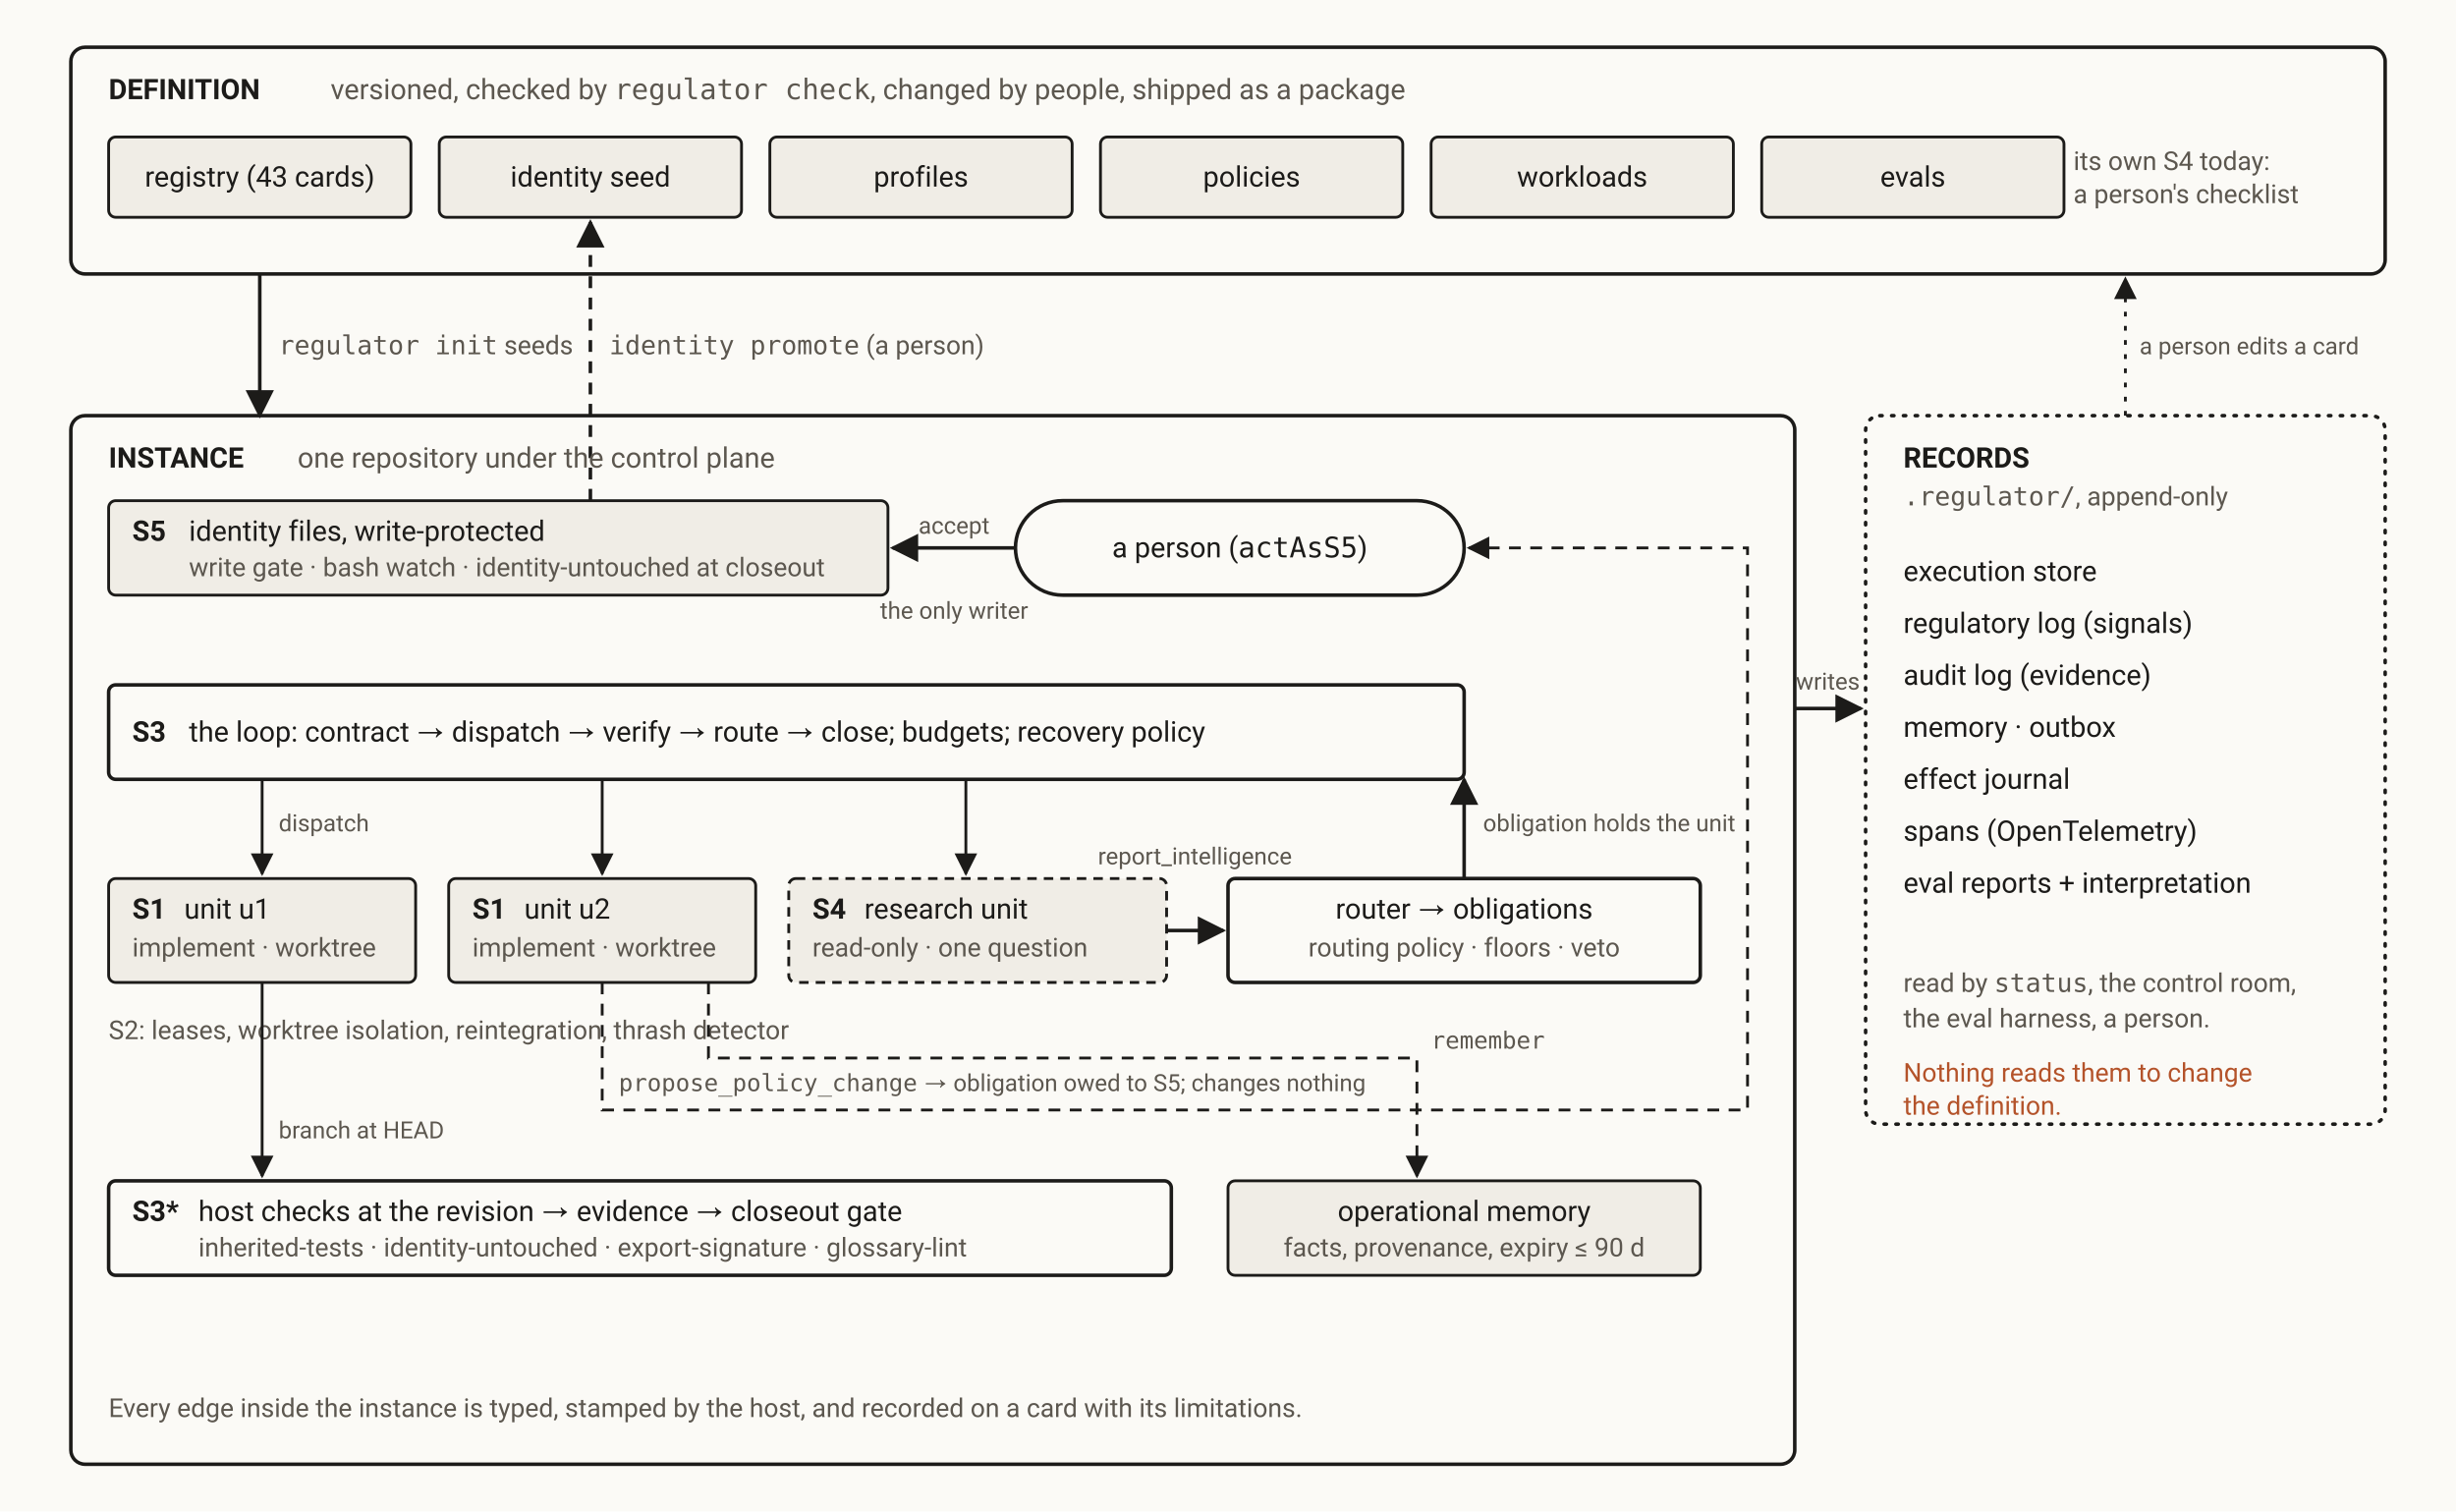
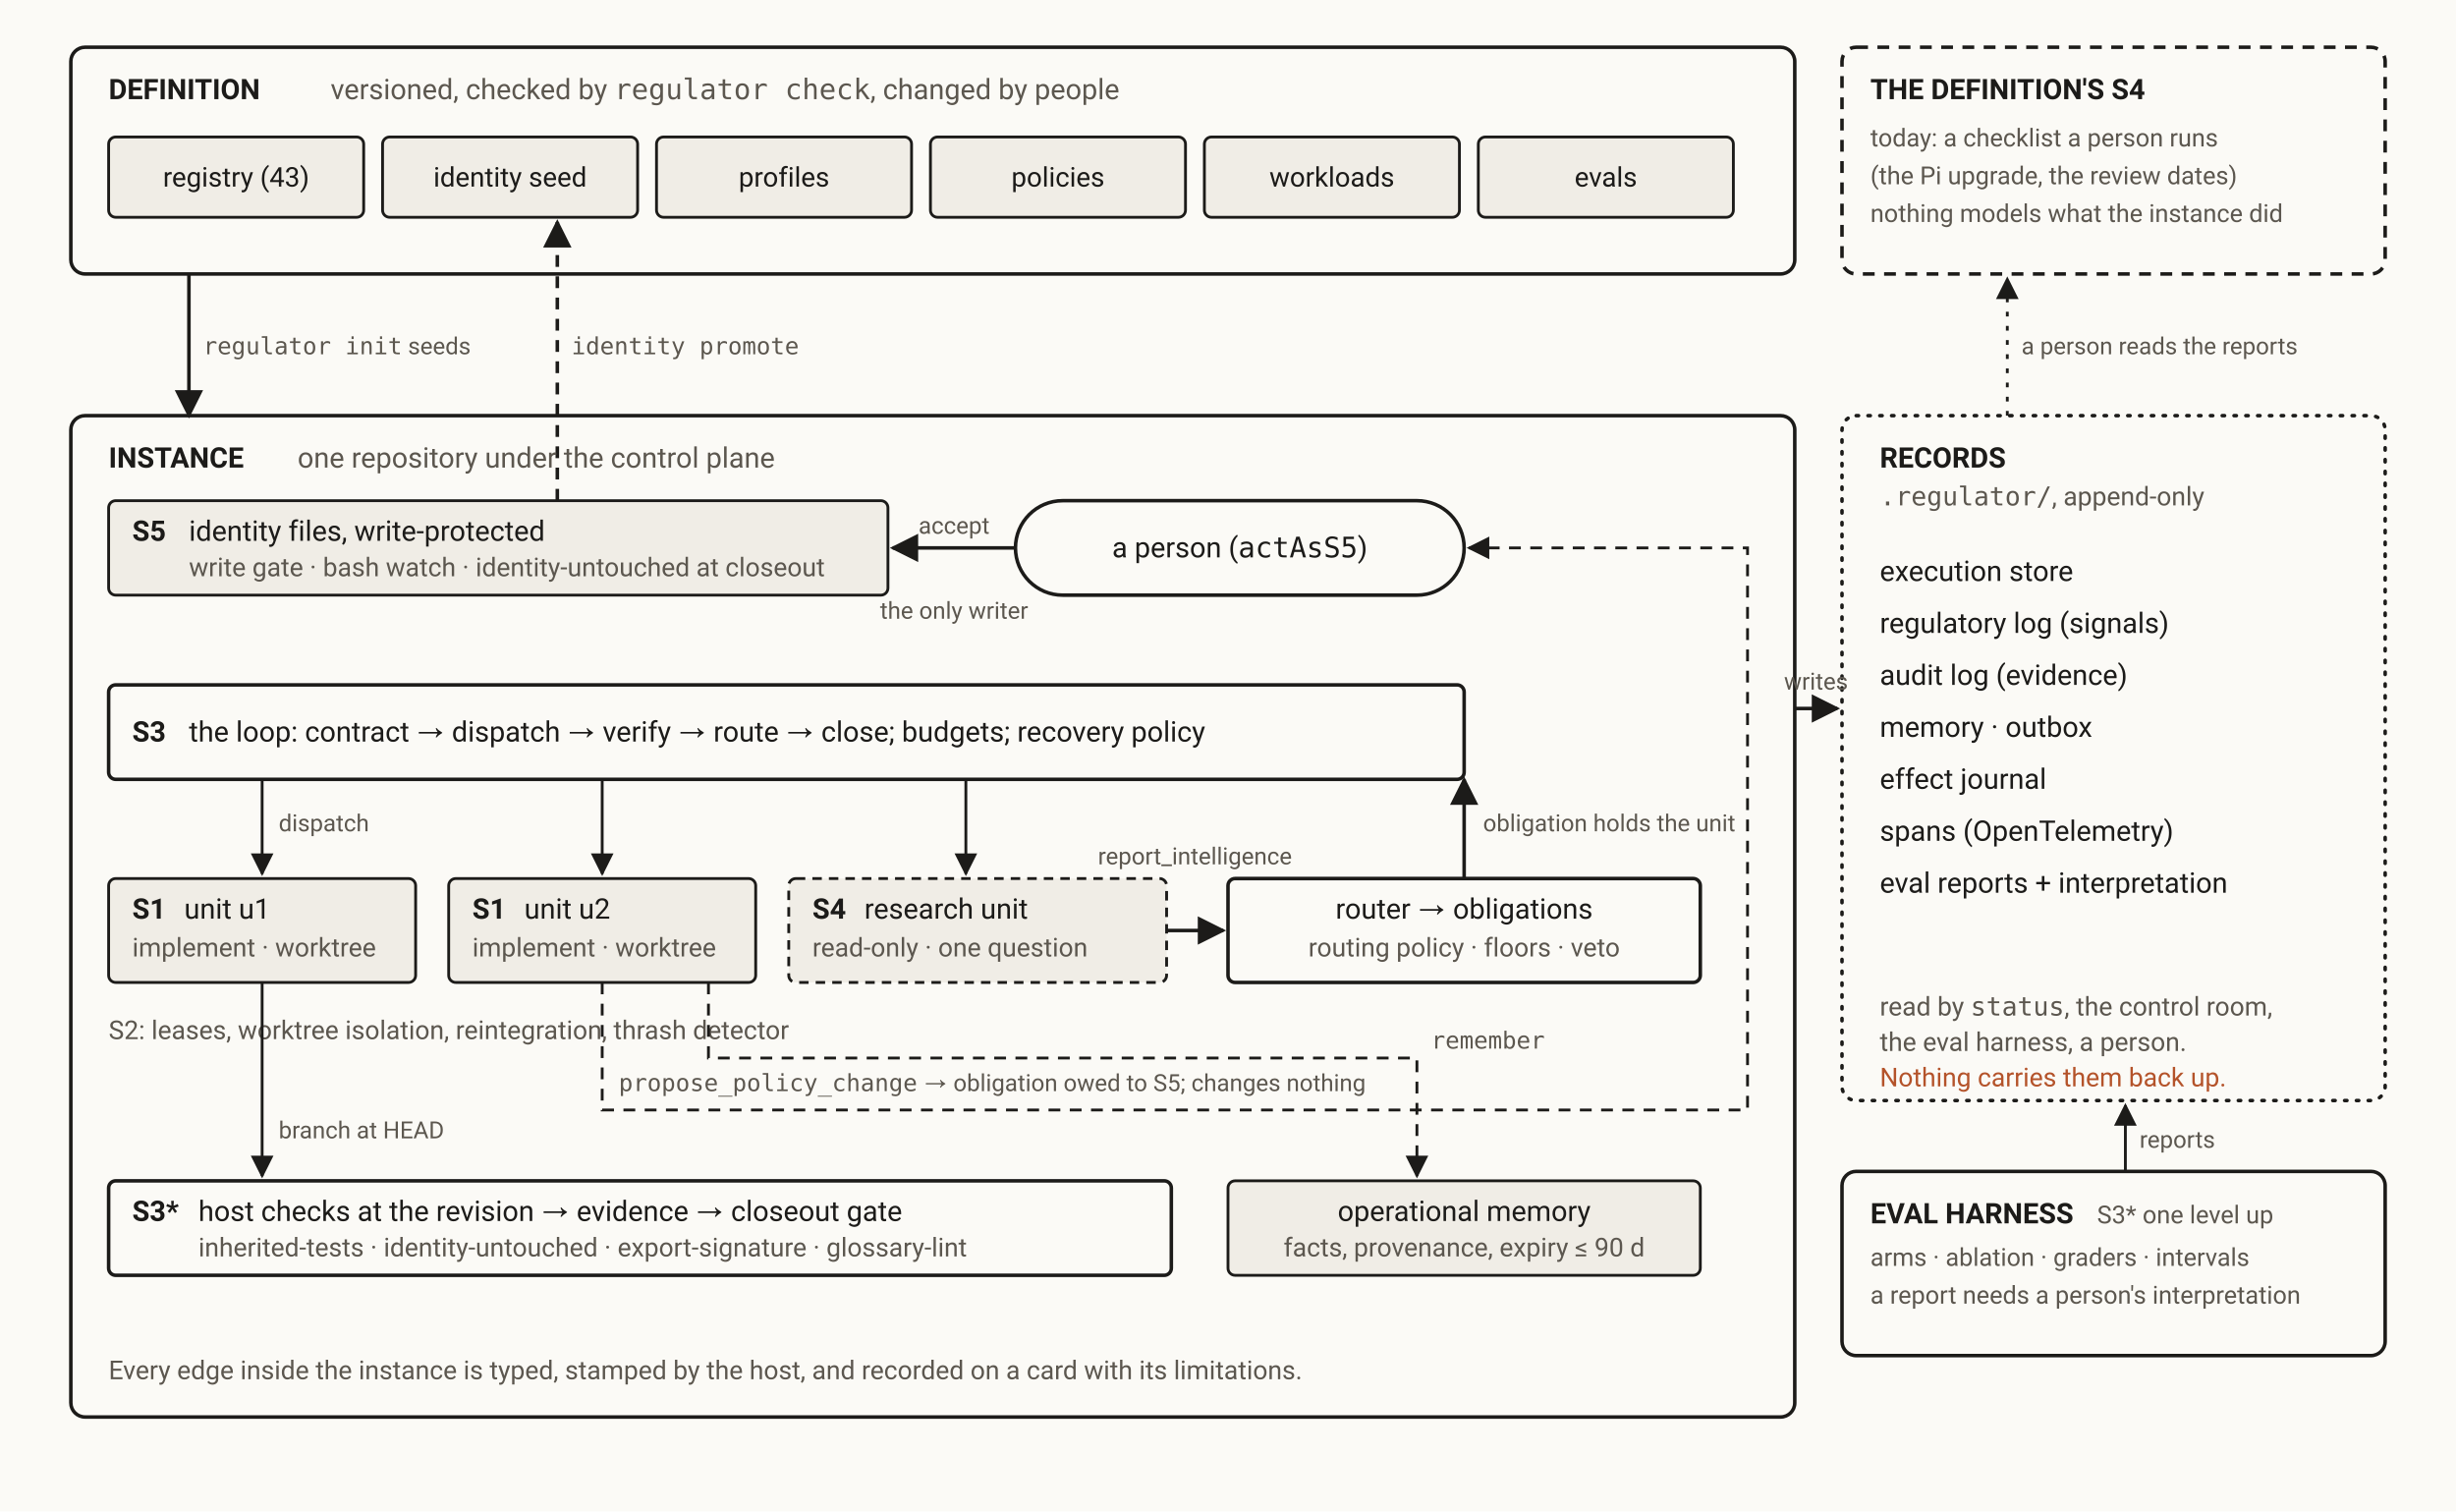
- <svg xmlns="http://www.w3.org/2000/svg" width="1040" height="640" color="#1c1b19" font-family="ui-sans-serif,system-ui,-apple-system,'Segoe UI',Roboto,Helvetica,Arial,sans-serif" viewBox="0 0 1040 640" role="img" aria-labelledby="title">
+ <svg xmlns="http://www.w3.org/2000/svg" width="1040" height="640" viewBox="0 0 1040 640" role="img" aria-labelledby="title" color="#1c1b19" font-family="ui-sans-serif,system-ui,-apple-system,'Segoe UI',Roboto,Helvetica,Arial,sans-serif">
  <rect fill="#fbfaf6" x="0" y="0" width="1040" height="640" />
  <defs>
-     <marker id="before-arrow" viewBox="0 0 10 10" refX="9" refY="5" markerWidth="8" markerHeight="8" orient="auto-start-reverse">
+     <marker id="b-arrow" viewBox="0 0 10 10" refX="9" refY="5" markerWidth="8" markerHeight="8" orient="auto-start-reverse">
      <path d="M0 0L10 5L0 10z" fill="currentColor" />
    </marker>
  </defs>
  <g font-size="12" fill="currentColor" stroke="currentColor">
-     <rect x="30" y="20" width="980" height="96" rx="6" fill="none" stroke-width="1.5" />
+     <rect x="30" y="20" width="730" height="96" rx="6" fill="none" stroke-width="1.5" />
    <text x="46" y="42" font-weight="600" stroke="none">DEFINITION</text>
-     <text x="140" y="42" stroke="none" fill="#5c574f">versioned, checked by <tspan font-family="ui-monospace,SFMono-Regular,Menlo,Consolas,monospace">regulator check</tspan>, changed by people, shipped as a package</text>
-     <g stroke-width="1.2">
-       <rect x="46" y="58" width="128" height="34" rx="3" fill="#f0ede6" />
-       <rect x="186" y="58" width="128" height="34" rx="3" fill="#f0ede6" />
-       <rect x="326" y="58" width="128" height="34" rx="3" fill="#f0ede6" />
-       <rect x="466" y="58" width="128" height="34" rx="3" fill="#f0ede6" />
-       <rect x="606" y="58" width="128" height="34" rx="3" fill="#f0ede6" />
-       <rect x="746" y="58" width="128" height="34" rx="3" fill="#f0ede6" />
-     </g>
-     <g stroke="none" text-anchor="middle">
-       <text x="110" y="79">registry (43 cards)</text>
-       <text x="250" y="79">identity seed</text>
-       <text x="390" y="79">profiles</text>
-       <text x="530" y="79">policies</text>
-       <text x="670" y="79">workloads</text>
-       <text x="810" y="79">evals</text>
-     </g>
-     <text x="878" y="72" stroke="none" font-size="11" fill="#5c574f">its own S4 today:</text>
-     <text x="878" y="86" stroke="none" font-size="11" fill="#5c574f">a person's checklist</text>
-     <line x1="110" y1="116" x2="110" y2="176" stroke-width="1.5" marker-end="url(#before-arrow)" />
-     <text x="118" y="150" stroke="none" font-size="11" fill="#5c574f">
+     <text x="140" y="42" stroke="none" fill="#5c574f">versioned, checked by <tspan font-family="ui-monospace,SFMono-Regular,Menlo,Consolas,monospace">regulator check</tspan>, changed by people</text>
+     <rect x="46" y="58" width="108" height="34" rx="3" fill="#f0ede6" stroke-width="1.2" />
+     <text x="100" y="79" stroke="none" text-anchor="middle" font-size="11.5">registry (43)</text>
+     <rect x="162" y="58" width="108" height="34" rx="3" fill="#f0ede6" stroke-width="1.2" />
+     <text x="216" y="79" stroke="none" text-anchor="middle" font-size="11.5">identity seed</text>
+     <rect x="278" y="58" width="108" height="34" rx="3" fill="#f0ede6" stroke-width="1.2" />
+     <text x="332" y="79" stroke="none" text-anchor="middle" font-size="11.5">profiles</text>
+     <rect x="394" y="58" width="108" height="34" rx="3" fill="#f0ede6" stroke-width="1.2" />
+     <text x="448" y="79" stroke="none" text-anchor="middle" font-size="11.5">policies</text>
+     <rect x="510" y="58" width="108" height="34" rx="3" fill="#f0ede6" stroke-width="1.2" />
+     <text x="564" y="79" stroke="none" text-anchor="middle" font-size="11.5">workloads</text>
+     <rect x="626" y="58" width="108" height="34" rx="3" fill="#f0ede6" stroke-width="1.2" />
+     <text x="680" y="79" stroke="none" text-anchor="middle" font-size="11.5">evals</text>
+     <rect x="780" y="20" width="230" height="96" rx="6" fill="none" stroke-width="1.5" stroke-dasharray="5 4" />
+     <text x="792" y="42" font-weight="600" stroke="none">THE DEFINITION'S S4</text>
+     <text x="792" y="62" stroke="none" font-size="10.5" fill="#5c574f">today: a checklist a person runs</text>
+     <text x="792" y="78" stroke="none" font-size="10.5" fill="#5c574f">(the Pi upgrade, the review dates)</text>
+     <text x="792" y="94" stroke="none" font-size="10.5" fill="#5c574f">nothing models what the instance did</text>
+     <line x1="80" y1="116" x2="80" y2="176" stroke-width="1.5" marker-end="url(#b-arrow)" />
+     <text x="86" y="150" stroke="none" font-size="10" fill="#5c574f">
      <tspan font-family="ui-monospace,SFMono-Regular,Menlo,Consolas,monospace">regulator init</tspan> seeds</text>
-     <line x1="250" y1="212" x2="250" y2="94" stroke-width="1.5" stroke-dasharray="5 4" marker-end="url(#before-arrow)" />
-     <text x="258" y="150" stroke="none" font-size="11" fill="#5c574f">
-       <tspan font-family="ui-monospace,SFMono-Regular,Menlo,Consolas,monospace">identity promote</tspan> (a person)</text>
-     <rect x="30" y="176" width="730" height="444" rx="6" fill="none" stroke-width="1.5" />
+     <line x1="236" y1="212" x2="236" y2="94" stroke-width="1.5" stroke-dasharray="5 4" marker-end="url(#b-arrow)" />
+     <text x="242" y="150" stroke="none" font-size="10" fill="#5c574f">
+       <tspan font-family="ui-monospace,SFMono-Regular,Menlo,Consolas,monospace">identity promote</tspan>
+     </text>
+     <rect x="30" y="176" width="730" height="424" rx="6" fill="none" stroke-width="1.5" />
    <text x="46" y="198" font-weight="600" stroke="none">INSTANCE</text>
    <text x="126" y="198" stroke="none" fill="#5c574f">one repository under the control plane</text>
    <rect x="46" y="212" width="330" height="40" rx="3" fill="#f0ede6" stroke-width="1.2" />
    <text x="56" y="229" stroke="none" font-weight="600">S5</text>
    <text x="80" y="229" stroke="none">identity files, write-protected</text>
    <text x="80" y="244" stroke="none" font-size="11" fill="#5c574f">write gate · bash watch · identity-untouched at closeout</text>
    <rect x="430" y="212" width="190" height="40" rx="20" fill="none" stroke-width="1.5" />
    <text x="525" y="236" stroke="none" text-anchor="middle">a person (<tspan font-family="ui-monospace,SFMono-Regular,Menlo,Consolas,monospace">actAsS5</tspan>)</text>
-     <line x1="430" y1="232" x2="378" y2="232" stroke-width="1.5" marker-end="url(#before-arrow)" />
+     <line x1="430" y1="232" x2="378" y2="232" stroke-width="1.5" marker-end="url(#b-arrow)" />
    <text x="404" y="226" stroke="none" font-size="10" text-anchor="middle" fill="#5c574f">accept</text>
    <text x="404" y="262" stroke="none" font-size="10" text-anchor="middle" fill="#5c574f">the only writer</text>
    <rect x="46" y="290" width="574" height="40" rx="3" fill="none" stroke-width="1.5" />
    <text x="56" y="314" stroke="none" font-weight="600">S3</text>
    <text x="80" y="314" stroke="none">the loop: contract → dispatch → verify → route → close; budgets; recovery policy</text>
-     <g stroke-width="1.2">
-       <rect x="46" y="372" width="130" height="44" rx="3" fill="#f0ede6" />
-       <rect x="190" y="372" width="130" height="44" rx="3" fill="#f0ede6" />
-       <rect x="334" y="372" width="160" height="44" rx="3" fill="#f0ede6" stroke-dasharray="4 3" />
-     </g>
-     <g stroke="none">
-       <text x="56" y="389" font-weight="600">S1</text>
-       <text x="78" y="389">unit u1</text>
-       <text x="56" y="405" font-size="11" fill="#5c574f">implement · worktree</text>
-       <text x="200" y="389" font-weight="600">S1</text>
-       <text x="222" y="389">unit u2</text>
-       <text x="200" y="405" font-size="11" fill="#5c574f">implement · worktree</text>
-       <text x="344" y="389" font-weight="600">S4</text>
-       <text x="366" y="389">research unit</text>
-       <text x="344" y="405" font-size="11" fill="#5c574f">read-only · one question</text>
-     </g>
+     <rect x="46" y="372" width="130" height="44" rx="3" fill="#f0ede6" stroke-width="1.2" />
+     <rect x="190" y="372" width="130" height="44" rx="3" fill="#f0ede6" stroke-width="1.2" />
+     <rect x="334" y="372" width="160" height="44" rx="3" fill="#f0ede6" stroke-width="1.2" stroke-dasharray="4 3" />
+     <text x="56" y="389" stroke="none" font-weight="600">S1</text>
+     <text x="78" y="389" stroke="none">unit u1</text>
+     <text x="56" y="405" stroke="none" font-size="11" fill="#5c574f">implement · worktree</text>
+     <text x="200" y="389" stroke="none" font-weight="600">S1</text>
+     <text x="222" y="389" stroke="none">unit u2</text>
+     <text x="200" y="405" stroke="none" font-size="11" fill="#5c574f">implement · worktree</text>
+     <text x="344" y="389" stroke="none" font-weight="600">S4</text>
+     <text x="366" y="389" stroke="none">research unit</text>
+     <text x="344" y="405" stroke="none" font-size="11" fill="#5c574f">read-only · one question</text>
    <text x="46" y="440" stroke="none" font-size="11" fill="#5c574f">S2: leases, worktree isolation, reintegration, thrash detector</text>
-     <line x1="111" y1="330" x2="111" y2="370" stroke-width="1.2" marker-end="url(#before-arrow)" />
-     <line x1="255" y1="330" x2="255" y2="370" stroke-width="1.2" marker-end="url(#before-arrow)" />
-     <line x1="409" y1="330" x2="409" y2="370" stroke-width="1.2" marker-end="url(#before-arrow)" />
+     <line x1="111" y1="330" x2="111" y2="370" stroke-width="1.2" marker-end="url(#b-arrow)" />
+     <line x1="255" y1="330" x2="255" y2="370" stroke-width="1.2" marker-end="url(#b-arrow)" />
+     <line x1="409" y1="330" x2="409" y2="370" stroke-width="1.2" marker-end="url(#b-arrow)" />
    <text x="118" y="352" stroke="none" font-size="10" fill="#5c574f">dispatch</text>
    <rect x="520" y="372" width="200" height="44" rx="3" fill="none" stroke-width="1.5" />
    <text x="620" y="389" stroke="none" text-anchor="middle">router → obligations</text>
    <text x="620" y="405" stroke="none" text-anchor="middle" font-size="11" fill="#5c574f">routing policy · floors · veto</text>
-     <line x1="494" y1="394" x2="518" y2="394" stroke-width="1.5" marker-end="url(#before-arrow)" />
+     <line x1="494" y1="394" x2="518" y2="394" stroke-width="1.5" marker-end="url(#b-arrow)" />
    <text x="506" y="366" stroke="none" font-size="10" text-anchor="middle" fill="#5c574f">report_intelligence</text>
-     <path d="M 620 372 L 620 330" stroke-width="1.5" marker-end="url(#before-arrow)" />
+     <path d="M 620 372 L 620 330" stroke-width="1.5" marker-end="url(#b-arrow)" />
    <text x="628" y="352" stroke="none" font-size="10" fill="#5c574f">obligation holds the unit</text>
-     <path d="M 255 416 L 255 470 L 740 470 L 740 232 L 622 232" stroke-width="1.2" stroke-dasharray="5 4" fill="none" marker-end="url(#before-arrow)" />
+     <path d="M 255 416 L 255 470 L 740 470 L 740 232 L 622 232" stroke-width="1.2" stroke-dasharray="5 4" fill="none" marker-end="url(#b-arrow)" />
    <text x="262" y="462" stroke="none" font-size="10" fill="#5c574f">
      <tspan font-family="ui-monospace,SFMono-Regular,Menlo,Consolas,monospace">propose_policy_change</tspan> → obligation owed to S5; changes nothing</text>
+     <path d="M 300 416 L 300 448 L 600 448 L 600 498" stroke-width="1.2" stroke-dasharray="5 4" fill="none" marker-end="url(#b-arrow)" />
+     <text x="606" y="444" stroke="none" font-size="10" fill="#5c574f">
+       <tspan font-family="ui-monospace,SFMono-Regular,Menlo,Consolas,monospace">remember</tspan>
+     </text>
    <rect x="46" y="500" width="450" height="40" rx="3" fill="none" stroke-width="1.5" />
    <text x="56" y="517" stroke="none" font-weight="600">S3*</text>
    <text x="84" y="517" stroke="none">host checks at the revision → evidence → closeout gate</text>
    <text x="84" y="532" stroke="none" font-size="11" fill="#5c574f">inherited-tests · identity-untouched · export-signature · glossary-lint</text>
-     <line x1="111" y1="416" x2="111" y2="498" stroke-width="1.2" marker-end="url(#before-arrow)" />
+     <line x1="111" y1="416" x2="111" y2="498" stroke-width="1.2" marker-end="url(#b-arrow)" />
    <text x="118" y="482" stroke="none" font-size="10" fill="#5c574f">branch at HEAD</text>
    <rect x="520" y="500" width="200" height="40" rx="3" fill="#f0ede6" stroke-width="1.2" />
    <text x="620" y="517" stroke="none" text-anchor="middle">operational memory</text>
    <text x="620" y="532" stroke="none" text-anchor="middle" font-size="11" fill="#5c574f">facts, provenance, expiry ≤ 90 d</text>
-     <path d="M 300 416 L 300 448 L 600 448 L 600 498" stroke-width="1.2" stroke-dasharray="5 4" fill="none" marker-end="url(#before-arrow)" />
-     <text x="606" y="444" stroke="none" font-size="10" fill="#5c574f">
-       <tspan font-family="ui-monospace,SFMono-Regular,Menlo,Consolas,monospace">remember</tspan>
-     </text>
-     <text x="46" y="600" stroke="none" font-size="11" fill="#5c574f">Every edge inside the instance is typed, stamped by the host, and recorded on a card with its limitations.</text>
-     <rect x="790" y="176" width="220" height="300" rx="6" fill="none" stroke-width="1.5" stroke-dasharray="1 4" stroke-linecap="round" />
-     <text x="806" y="198" font-weight="600" stroke="none">RECORDS</text>
-     <text x="806" y="214" stroke="none" font-size="11" fill="#5c574f">
+     <text x="46" y="584" stroke="none" font-size="11" fill="#5c574f">Every edge inside the instance is typed, stamped by the host, and recorded on a card with its limitations.</text>
+     <rect x="780" y="176" width="230" height="290" rx="6" fill="none" stroke-width="1.5" stroke-dasharray="1 4" stroke-linecap="round" />
+     <text x="796" y="198" font-weight="600" stroke="none">RECORDS</text>
+     <text x="796" y="214" stroke="none" font-size="11" fill="#5c574f">
      <tspan font-family="ui-monospace,SFMono-Regular,Menlo,Consolas,monospace">.regulator/</tspan>, append-only</text>
-     <g stroke="none" font-size="12">
-       <text x="806" y="246">execution store</text>
-       <text x="806" y="268">regulatory log (signals)</text>
-       <text x="806" y="290">audit log (evidence)</text>
-       <text x="806" y="312">memory · outbox</text>
-       <text x="806" y="334">effect journal</text>
-       <text x="806" y="356">spans (OpenTelemetry)</text>
-       <text x="806" y="378">eval reports + interpretation</text>
-     </g>
-     <line x1="760" y1="300" x2="788" y2="300" stroke-width="1.5" marker-end="url(#before-arrow)" />
-     <text x="774" y="292" stroke="none" font-size="10" text-anchor="middle" fill="#5c574f">writes</text>
-     <text x="806" y="420" stroke="none" font-size="11" fill="#5c574f">read by <tspan font-family="ui-monospace,SFMono-Regular,Menlo,Consolas,monospace">status</tspan>, the control room,</text>
-     <text x="806" y="435" stroke="none" font-size="11" fill="#5c574f">the eval harness, a person.</text>
-     <text x="806" y="458" stroke="none" font-size="11" fill="#b4532a">Nothing reads them to change</text>
-     <text x="806" y="472" stroke="none" font-size="11" fill="#b4532a">the definition.</text>
-     <path d="M 900 176 L 900 118" stroke-width="1.2" stroke-dasharray="2 4" marker-end="url(#before-arrow)" />
-     <text x="906" y="150" stroke="none" font-size="10" fill="#5c574f">a person edits a card</text>
+     <text x="796" y="246" stroke="none">execution store</text>
+     <text x="796" y="268" stroke="none">regulatory log (signals)</text>
+     <text x="796" y="290" stroke="none">audit log (evidence)</text>
+     <text x="796" y="312" stroke="none">memory · outbox</text>
+     <text x="796" y="334" stroke="none">effect journal</text>
+     <text x="796" y="356" stroke="none">spans (OpenTelemetry)</text>
+     <text x="796" y="378" stroke="none">eval reports + interpretation</text>
+     <text x="796" y="430" stroke="none" font-size="11" fill="#5c574f">read by <tspan font-family="ui-monospace,SFMono-Regular,Menlo,Consolas,monospace">status</tspan>, the control room,</text>
+     <text x="796" y="445" stroke="none" font-size="11" fill="#5c574f">the eval harness, a person.</text>
+     <text x="796" y="460" stroke="none" font-size="11" fill="#b4532a">Nothing carries them back up.</text>
+     <line x1="760" y1="300" x2="778" y2="300" stroke-width="1.5" marker-end="url(#b-arrow)" />
+     <text x="769" y="292" stroke="none" font-size="10" text-anchor="middle" fill="#5c574f">writes</text>
+     <path d="M 850 176 L 850 118" stroke-width="1.2" stroke-dasharray="2 4" marker-end="url(#b-arrow)" />
+     <text x="856" y="150" stroke="none" font-size="10" fill="#5c574f">a person reads the reports</text>
+     <rect x="780" y="496" width="230" height="78" rx="6" fill="none" stroke-width="1.5" />
+     <text x="792" y="518" font-weight="600" stroke="none">EVAL HARNESS</text>
+     <text x="888" y="518" stroke="none" font-size="10.5" fill="#5c574f">S3* one level up</text>
+     <text x="792" y="536" stroke="none" font-size="10.5" fill="#5c574f">arms · ablation · graders · intervals</text>
+     <text x="792" y="552" stroke="none" font-size="10.5" fill="#5c574f">a report needs a person's interpretation</text>
+     <line x1="900" y1="496" x2="900" y2="468" stroke-width="1.2" marker-end="url(#b-arrow)" />
+     <text x="906" y="486" stroke="none" font-size="10" fill="#5c574f">reports</text>
  </g>
</svg>
